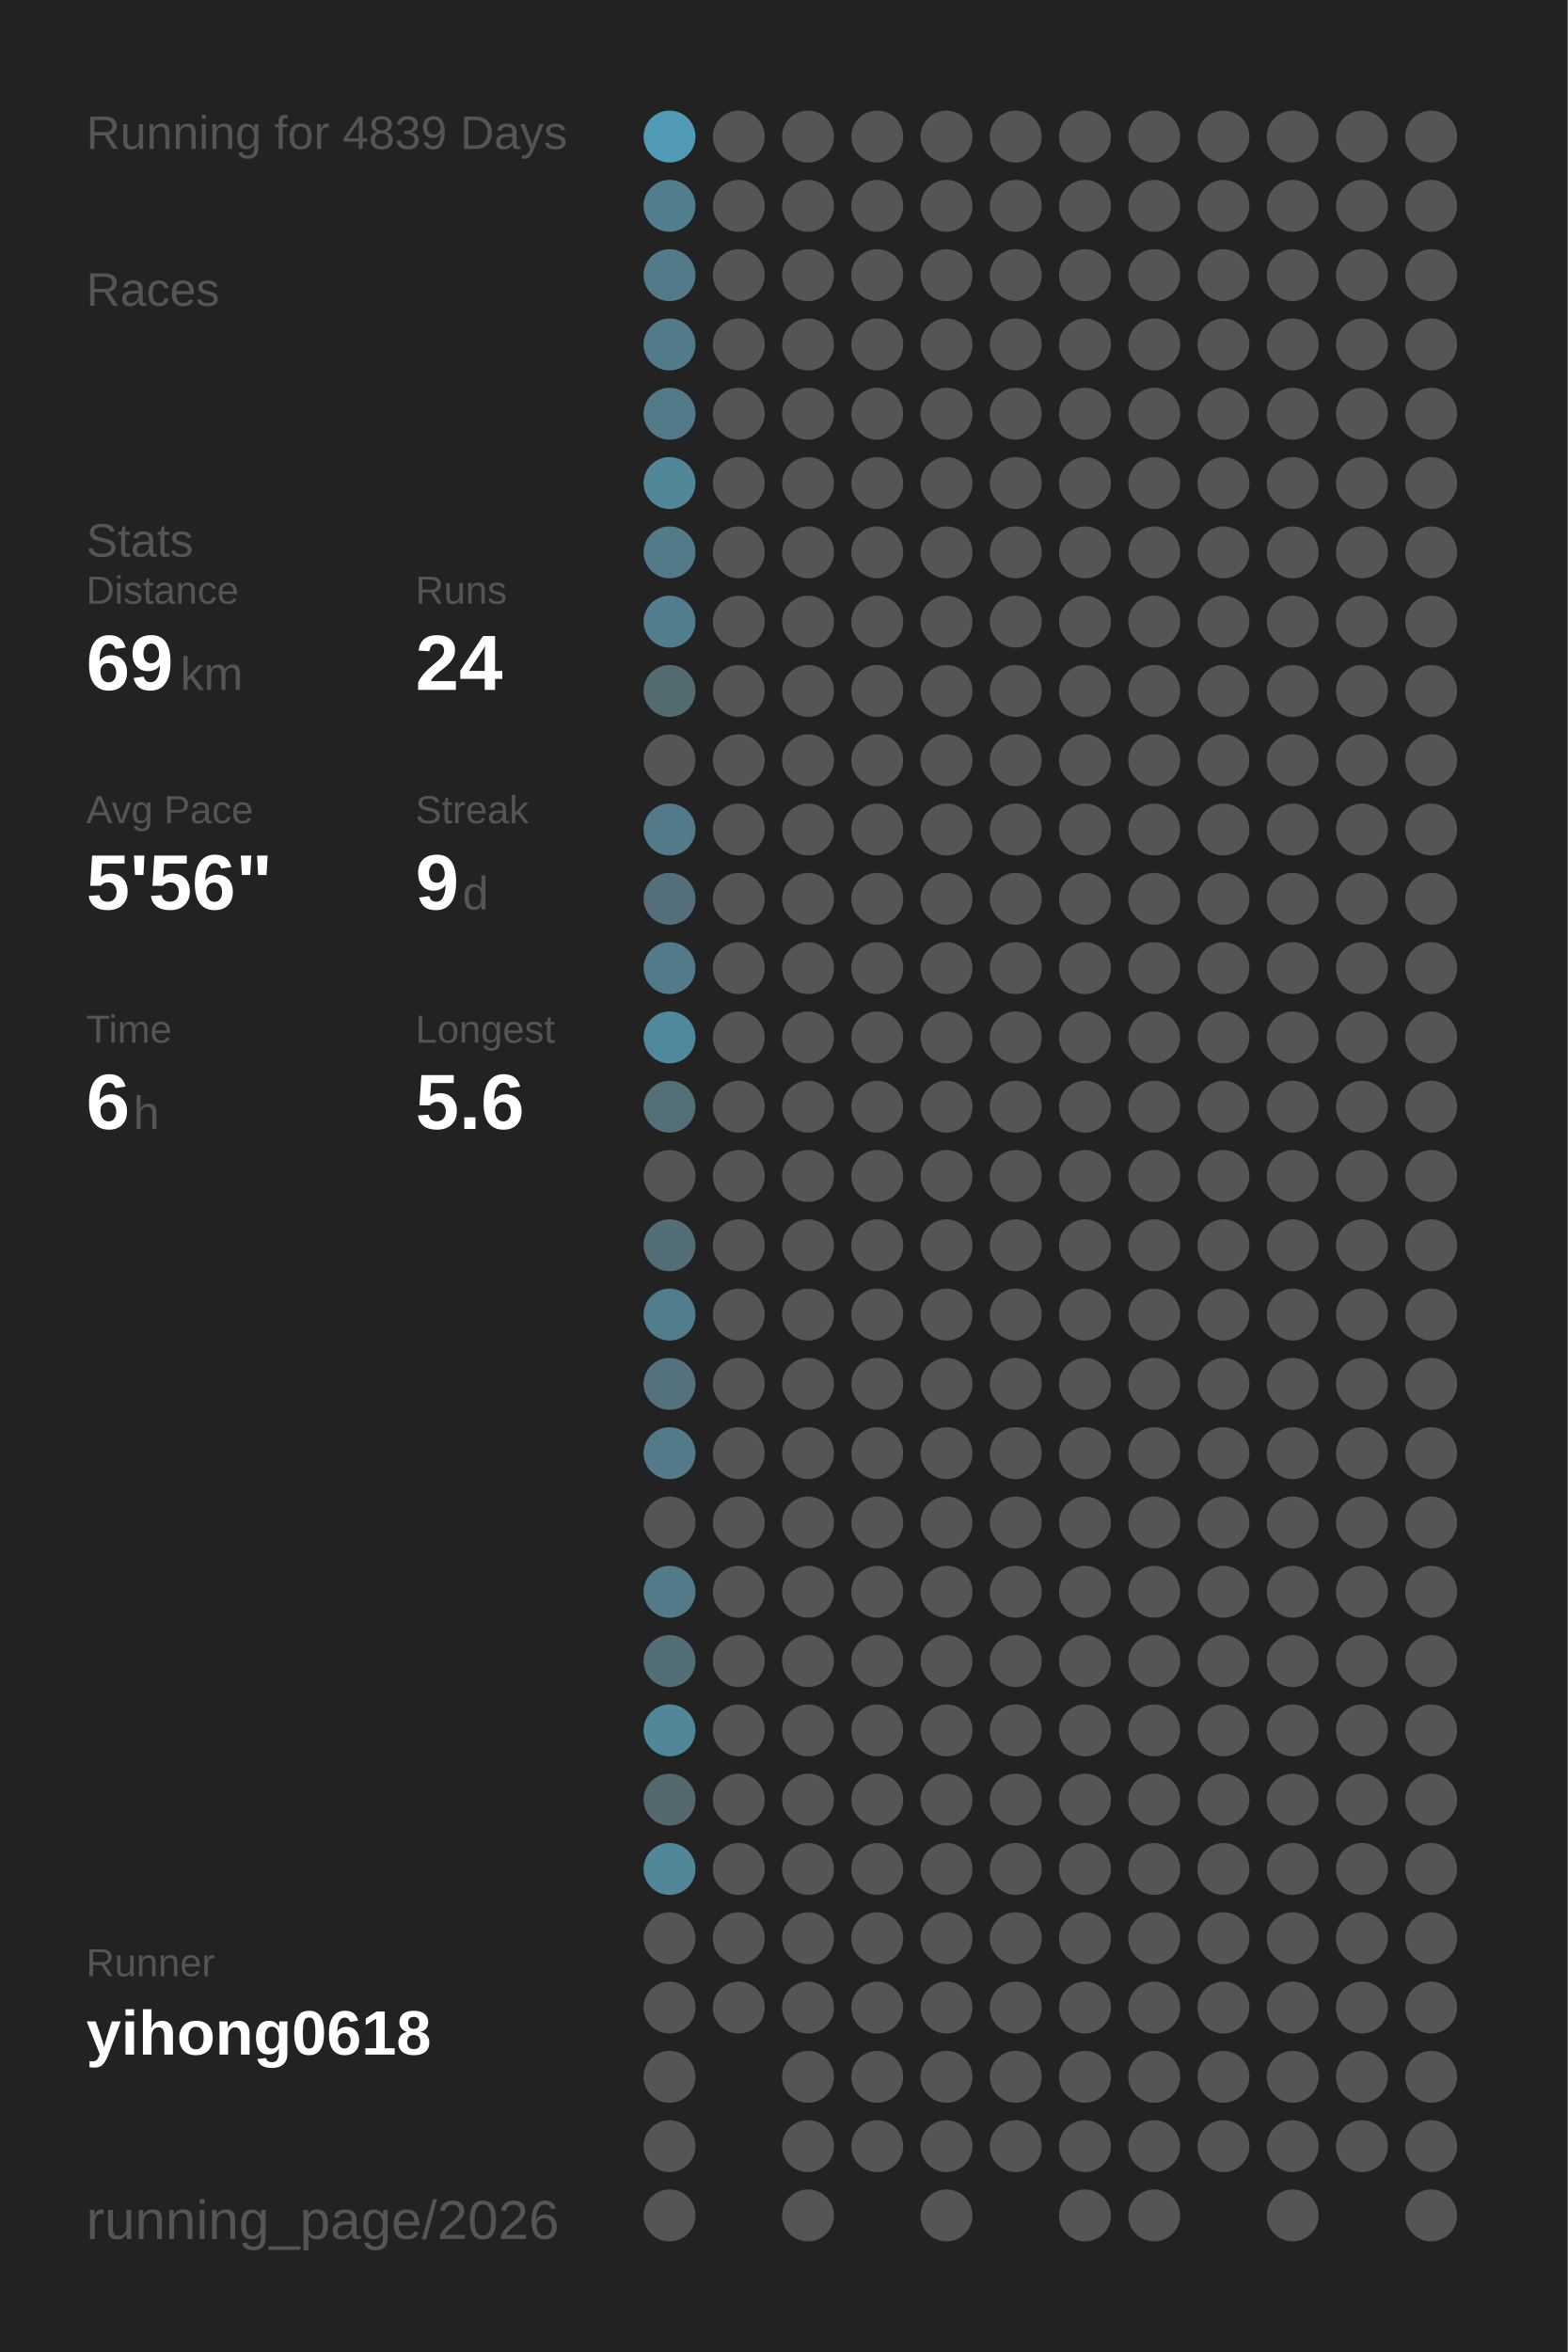
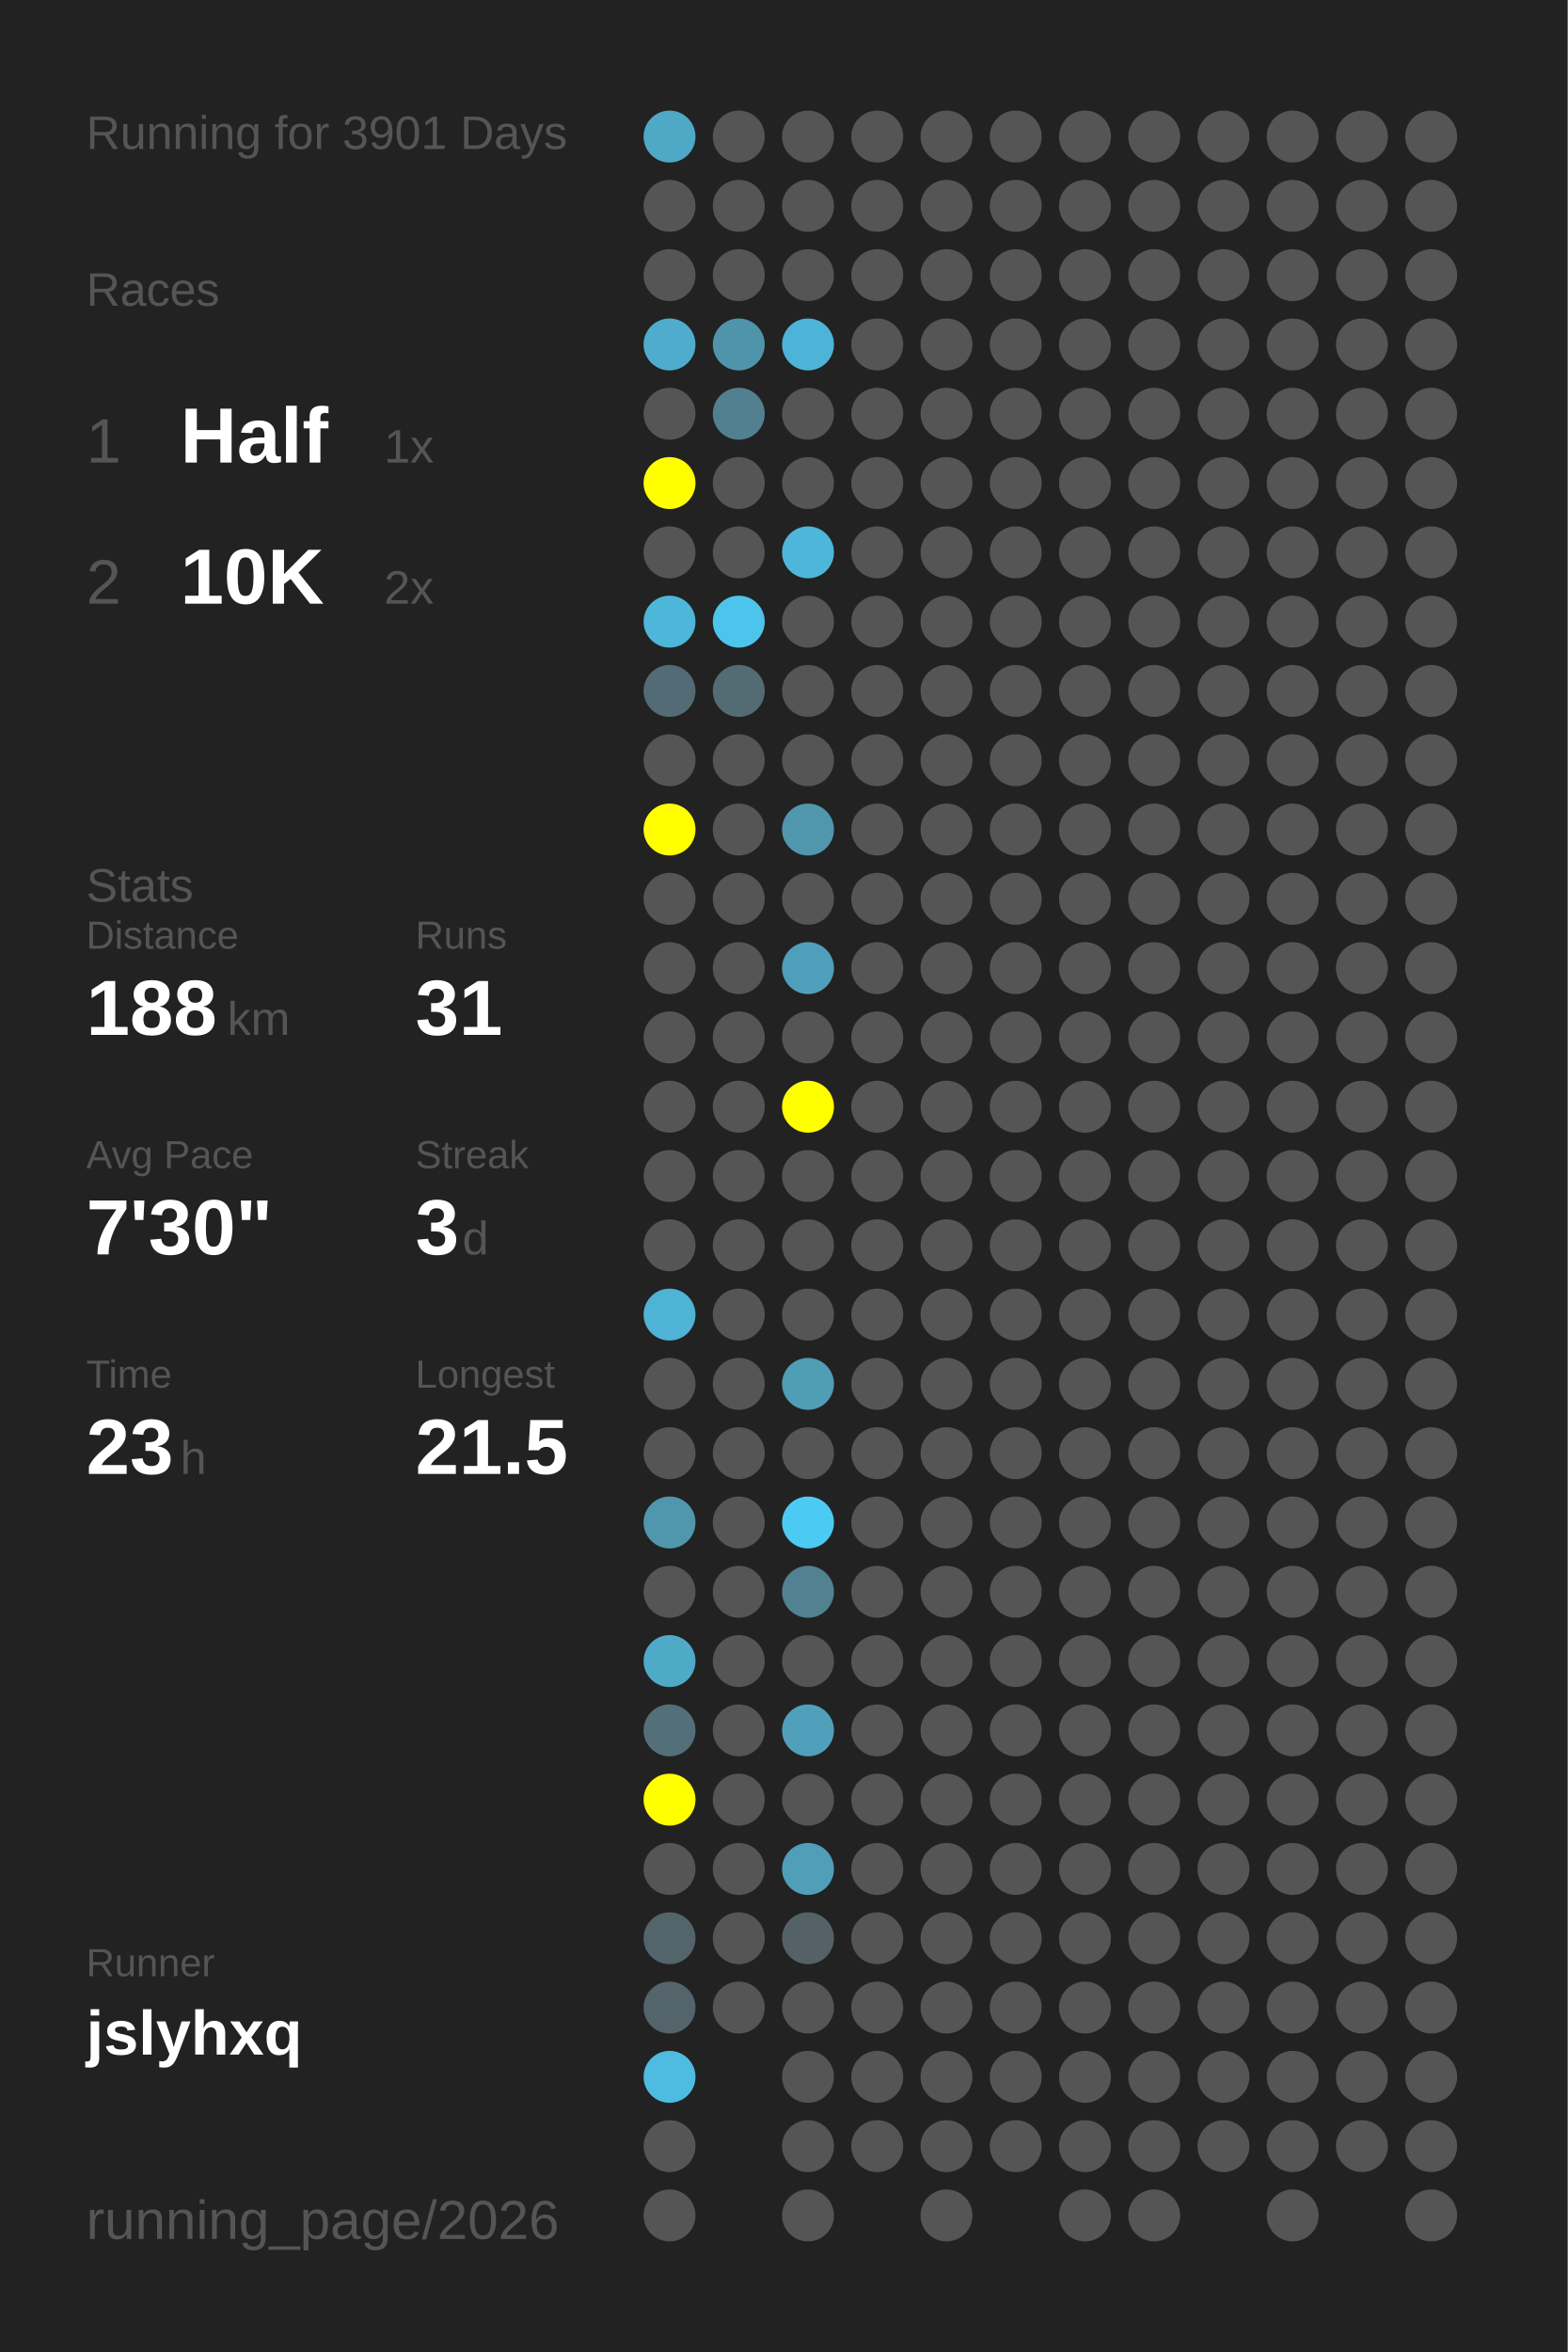
<svg xmlns="http://www.w3.org/2000/svg" baseProfile="full" height="300mm" version="1.1" viewBox="0,0,200,300" width="200mm">
  <defs />
  <rect fill="#222222" height="300" width="200" x="0" y="0" />
-   <text fill="#555555" style="font-size:6px; font-family:Arial;" x="11" y="19">Running for 4839 Days</text>
+   <text fill="#555555" style="font-size:6px; font-family:Arial;" x="11" y="19">Running for 3901 Days</text>
  <text fill="#555555" style="font-size:6px; font-family:Arial;" x="11" y="39">Races</text>
-   <text fill="#555555" style="font-size:6px; font-family:Arial;" x="11" y="71">Stats</text>
-   <text fill="#555555" style="font-size:5px; font-family:Arial;" x="11" y="77">Distance</text>
-   <text fill="#FFFFFF" style="font-size:10px; font-family:Arial; font-weight:bold;" x="11" y="88">69</text>
-   <text fill="#555555" style="font-size:6px; font-family:Arial;" x="23" y="88">km</text>
-   <text fill="#555555" style="font-size:5px; font-family:Arial;" x="53" y="77">Runs</text>
-   <text fill="#FFFFFF" style="font-size:10px; font-family:Arial; font-weight:bold;" x="53" y="88">24</text>
-   <text fill="#555555" style="font-size:5px; font-family:Arial;" x="11" y="105">Avg Pace</text>
-   <text fill="#FFFFFF" style="font-size:10px; font-family:Arial; font-weight:bold;" x="11" y="116">5'56"</text>
-   <text fill="#555555" style="font-size:5px; font-family:Arial;" x="53" y="105">Streak</text>
-   <text fill="#FFFFFF" style="font-size:10px; font-family:Arial; font-weight:bold;" x="53" y="116">9</text>
-   <text fill="#555555" style="font-size:6px; font-family:Arial;" x="59" y="116">d</text>
-   <text fill="#555555" style="font-size:5px; font-family:Arial;" x="11" y="133">Time</text>
-   <text fill="#FFFFFF" style="font-size:10px; font-family:Arial; font-weight:bold;" x="11" y="144">6</text>
-   <text fill="#555555" style="font-size:6px; font-family:Arial;" x="17" y="144">h</text>
-   <text fill="#555555" style="font-size:5px; font-family:Arial;" x="53" y="133">Longest</text>
-   <text fill="#FFFFFF" style="font-size:10px; font-family:Arial; font-weight:bold;" x="53" y="144">5.6</text>
+   <text fill="#555555" style="font-size:8px; font-family:Arial;" x="11" y="59">1</text>
+   <text fill="#FFFFFF" style="font-size:10px; font-family:Arial; font-weight:bold;" x="23" y="59">Half</text>
+   <text fill="#555555" style="font-size:6px; font-family:Arial;" x="49" y="59">1x</text>
+   <text fill="#555555" style="font-size:8px; font-family:Arial;" x="11" y="77">2</text>
+   <text fill="#FFFFFF" style="font-size:10px; font-family:Arial; font-weight:bold;" x="23" y="77">10K</text>
+   <text fill="#555555" style="font-size:6px; font-family:Arial;" x="49" y="77">2x</text>
+   <text fill="#555555" style="font-size:6px; font-family:Arial;" x="11" y="115">Stats</text>
+   <text fill="#555555" style="font-size:5px; font-family:Arial;" x="11" y="121">Distance</text>
+   <text fill="#FFFFFF" style="font-size:10px; font-family:Arial; font-weight:bold;" x="11" y="132">188</text>
+   <text fill="#555555" style="font-size:6px; font-family:Arial;" x="29" y="132">km</text>
+   <text fill="#555555" style="font-size:5px; font-family:Arial;" x="53" y="121">Runs</text>
+   <text fill="#FFFFFF" style="font-size:10px; font-family:Arial; font-weight:bold;" x="53" y="132">31</text>
+   <text fill="#555555" style="font-size:5px; font-family:Arial;" x="11" y="149">Avg Pace</text>
+   <text fill="#FFFFFF" style="font-size:10px; font-family:Arial; font-weight:bold;" x="11" y="160">7'30"</text>
+   <text fill="#555555" style="font-size:5px; font-family:Arial;" x="53" y="149">Streak</text>
+   <text fill="#FFFFFF" style="font-size:10px; font-family:Arial; font-weight:bold;" x="53" y="160">3</text>
+   <text fill="#555555" style="font-size:6px; font-family:Arial;" x="59" y="160">d</text>
+   <text fill="#555555" style="font-size:5px; font-family:Arial;" x="11" y="177">Time</text>
+   <text fill="#FFFFFF" style="font-size:10px; font-family:Arial; font-weight:bold;" x="11" y="188">23</text>
+   <text fill="#555555" style="font-size:6px; font-family:Arial;" x="23" y="188">h</text>
+   <text fill="#555555" style="font-size:5px; font-family:Arial;" x="53" y="177">Longest</text>
+   <text fill="#FFFFFF" style="font-size:10px; font-family:Arial; font-weight:bold;" x="53" y="188">21.5</text>
  <text fill="#555555" style="font-size:5px; font-family:Arial;" x="11" y="252.065">Runner</text>
-   <text fill="#FFFFFF" style="font-size:8px; font-family:Arial; font-weight:bold;" x="11" y="262.065">yihong0618</text>
+   <text fill="#FFFFFF" style="font-size:8px; font-family:Arial; font-weight:bold;" x="11" y="262.065">jslyhxq</text>
  <text fill="#555555" style="font-size:7px; font-family:Arial;" x="11" y="285.581">running_page/2026</text>
-   <circle cx="85.417" cy="17.419" fill="#509ab3" r="3.312" />
-   <circle cx="85.417" cy="26.258" fill="#527f8e" r="3.312" />
-   <circle cx="85.417" cy="35.097" fill="#527a88" r="3.312" />
-   <circle cx="85.417" cy="43.935" fill="#527a88" r="3.312" />
-   <circle cx="85.417" cy="52.774" fill="#527a88" r="3.312" />
-   <circle cx="85.417" cy="61.613" fill="#518799" r="3.312" />
-   <circle cx="85.417" cy="70.452" fill="#527a88" r="3.312" />
-   <circle cx="85.417" cy="79.29" fill="#527d8c" r="3.312" />
-   <circle cx="85.417" cy="88.129" fill="#536a71" r="3.312" />
+   <circle cx="85.417" cy="17.419" fill="#4fa8c6" r="3.312" />
+   <circle cx="85.417" cy="26.258" fill="#555555" r="3.312" />
+   <circle cx="85.417" cy="35.097" fill="#555555" r="3.312" />
+   <circle cx="85.417" cy="43.935" fill="#4faccc" r="3.312" />
+   <circle cx="85.417" cy="52.774" fill="#555555" r="3.312" />
+   <circle cx="85.417" cy="61.613" fill="#FFFF00" r="3.312" />
+   <circle cx="85.417" cy="70.452" fill="#555555" r="3.312" />
+   <circle cx="85.417" cy="79.29" fill="#4eb6d9" r="3.312" />
+   <circle cx="85.417" cy="88.129" fill="#536b74" r="3.312" />
  <circle cx="85.417" cy="96.968" fill="#555555" r="3.312" />
-   <circle cx="85.417" cy="105.806" fill="#527a88" r="3.312" />
-   <circle cx="85.417" cy="114.645" fill="#536f79" r="3.312" />
-   <circle cx="85.417" cy="123.484" fill="#527a88" r="3.312" />
-   <circle cx="85.417" cy="132.323" fill="#51899c" r="3.312" />
-   <circle cx="85.417" cy="141.161" fill="#536f78" r="3.312" />
+   <circle cx="85.417" cy="105.806" fill="#FFFF00" r="3.312" />
+   <circle cx="85.417" cy="114.645" fill="#555555" r="3.312" />
+   <circle cx="85.417" cy="123.484" fill="#555555" r="3.312" />
+   <circle cx="85.417" cy="132.323" fill="#555555" r="3.312" />
+   <circle cx="85.417" cy="141.161" fill="#555555" r="3.312" />
  <circle cx="85.417" cy="150" fill="#555555" r="3.312" />
-   <circle cx="85.417" cy="158.839" fill="#536e77" r="3.312" />
-   <circle cx="85.417" cy="167.677" fill="#527d8c" r="3.312" />
-   <circle cx="85.417" cy="176.516" fill="#53727d" r="3.312" />
-   <circle cx="85.417" cy="185.355" fill="#527a88" r="3.312" />
-   <circle cx="85.417" cy="194.194" fill="#555555" r="3.312" />
-   <circle cx="85.417" cy="203.032" fill="#527a88" r="3.312" />
-   <circle cx="85.417" cy="211.871" fill="#536e77" r="3.312" />
-   <circle cx="85.417" cy="220.71" fill="#518799" r="3.312" />
-   <circle cx="85.417" cy="229.548" fill="#53686f" r="3.312" />
-   <circle cx="85.417" cy="238.387" fill="#518799" r="3.312" />
-   <circle cx="85.417" cy="247.226" fill="#555555" r="3.312" />
-   <circle cx="85.417" cy="256.065" fill="#555555" r="3.312" />
-   <circle cx="85.417" cy="264.903" fill="#555555" r="3.312" />
+   <circle cx="85.417" cy="158.839" fill="#555555" r="3.312" />
+   <circle cx="85.417" cy="167.677" fill="#4eb3d4" r="3.312" />
+   <circle cx="85.417" cy="176.516" fill="#555555" r="3.312" />
+   <circle cx="85.417" cy="185.355" fill="#555555" r="3.312" />
+   <circle cx="85.417" cy="194.194" fill="#5096ad" r="3.312" />
+   <circle cx="85.417" cy="203.032" fill="#555555" r="3.312" />
+   <circle cx="85.417" cy="211.871" fill="#4faac8" r="3.312" />
+   <circle cx="85.417" cy="220.71" fill="#536f79" r="3.312" />
+   <circle cx="85.417" cy="229.548" fill="#FFFF00" r="3.312" />
+   <circle cx="85.417" cy="238.387" fill="#555555" r="3.312" />
+   <circle cx="85.417" cy="247.226" fill="#53646a" r="3.312" />
+   <circle cx="85.417" cy="256.065" fill="#53656b" r="3.312" />
+   <circle cx="85.417" cy="264.903" fill="#4ebce1" r="3.312" />
  <circle cx="85.417" cy="273.742" fill="#555555" r="3.312" />
  <circle cx="85.417" cy="282.581" fill="#555555" r="3.312" />
  <circle cx="94.25" cy="17.419" fill="#555555" r="3.312" />
  <circle cx="94.25" cy="26.258" fill="#555555" r="3.312" />
  <circle cx="94.25" cy="35.097" fill="#555555" r="3.312" />
-   <circle cx="94.25" cy="43.935" fill="#555555" r="3.312" />
-   <circle cx="94.25" cy="52.774" fill="#555555" r="3.312" />
+   <circle cx="94.25" cy="43.935" fill="#5094ab" r="3.312" />
+   <circle cx="94.25" cy="52.774" fill="#528090" r="3.312" />
  <circle cx="94.25" cy="61.613" fill="#555555" r="3.312" />
  <circle cx="94.25" cy="70.452" fill="#555555" r="3.312" />
-   <circle cx="94.25" cy="79.29" fill="#555555" r="3.312" />
-   <circle cx="94.25" cy="88.129" fill="#555555" r="3.312" />
+   <circle cx="94.25" cy="79.29" fill="#4dc4ec" r="3.312" />
+   <circle cx="94.25" cy="88.129" fill="#536c74" r="3.312" />
  <circle cx="94.25" cy="96.968" fill="#555555" r="3.312" />
  <circle cx="94.25" cy="105.806" fill="#555555" r="3.312" />
  <circle cx="94.25" cy="114.645" fill="#555555" r="3.312" />
  <circle cx="94.25" cy="123.484" fill="#555555" r="3.312" />
  <circle cx="94.25" cy="132.323" fill="#555555" r="3.312" />
  <circle cx="94.25" cy="141.161" fill="#555555" r="3.312" />
  <circle cx="94.25" cy="150" fill="#555555" r="3.312" />
  <circle cx="94.25" cy="158.839" fill="#555555" r="3.312" />
  <circle cx="94.25" cy="167.677" fill="#555555" r="3.312" />
  <circle cx="94.25" cy="176.516" fill="#555555" r="3.312" />
  <circle cx="94.25" cy="185.355" fill="#555555" r="3.312" />
  <circle cx="94.25" cy="194.194" fill="#555555" r="3.312" />
  <circle cx="94.25" cy="203.032" fill="#555555" r="3.312" />
  <circle cx="94.25" cy="211.871" fill="#555555" r="3.312" />
  <circle cx="94.25" cy="220.71" fill="#555555" r="3.312" />
  <circle cx="94.25" cy="229.548" fill="#555555" r="3.312" />
  <circle cx="94.25" cy="238.387" fill="#555555" r="3.312" />
  <circle cx="94.25" cy="247.226" fill="#555555" r="3.312" />
  <circle cx="94.25" cy="256.065" fill="#555555" r="3.312" />
  <circle cx="103.083" cy="17.419" fill="#555555" r="3.312" />
  <circle cx="103.083" cy="26.258" fill="#555555" r="3.312" />
  <circle cx="103.083" cy="35.097" fill="#555555" r="3.312" />
-   <circle cx="103.083" cy="43.935" fill="#555555" r="3.312" />
+   <circle cx="103.083" cy="43.935" fill="#4eb4d7" r="3.312" />
  <circle cx="103.083" cy="52.774" fill="#555555" r="3.312" />
  <circle cx="103.083" cy="61.613" fill="#555555" r="3.312" />
-   <circle cx="103.083" cy="70.452" fill="#555555" r="3.312" />
+   <circle cx="103.083" cy="70.452" fill="#4eb6d9" r="3.312" />
  <circle cx="103.083" cy="79.29" fill="#555555" r="3.312" />
  <circle cx="103.083" cy="88.129" fill="#555555" r="3.312" />
  <circle cx="103.083" cy="96.968" fill="#555555" r="3.312" />
-   <circle cx="103.083" cy="105.806" fill="#555555" r="3.312" />
+   <circle cx="103.083" cy="105.806" fill="#5096ad" r="3.312" />
  <circle cx="103.083" cy="114.645" fill="#555555" r="3.312" />
-   <circle cx="103.083" cy="123.484" fill="#555555" r="3.312" />
+   <circle cx="103.083" cy="123.484" fill="#509fba" r="3.312" />
  <circle cx="103.083" cy="132.323" fill="#555555" r="3.312" />
-   <circle cx="103.083" cy="141.161" fill="#555555" r="3.312" />
+   <circle cx="103.083" cy="141.161" fill="#FFFF00" r="3.312" />
  <circle cx="103.083" cy="150" fill="#555555" r="3.312" />
  <circle cx="103.083" cy="158.839" fill="#555555" r="3.312" />
  <circle cx="103.083" cy="167.677" fill="#555555" r="3.312" />
-   <circle cx="103.083" cy="176.516" fill="#555555" r="3.312" />
+   <circle cx="103.083" cy="176.516" fill="#509db6" r="3.312" />
  <circle cx="103.083" cy="185.355" fill="#555555" r="3.312" />
-   <circle cx="103.083" cy="194.194" fill="#555555" r="3.312" />
-   <circle cx="103.083" cy="203.032" fill="#555555" r="3.312" />
+   <circle cx="103.083" cy="194.194" fill="#4dcaf4" r="3.312" />
+   <circle cx="103.083" cy="203.032" fill="#528191" r="3.312" />
  <circle cx="103.083" cy="211.871" fill="#555555" r="3.312" />
-   <circle cx="103.083" cy="220.71" fill="#555555" r="3.312" />
+   <circle cx="103.083" cy="220.71" fill="#50a0bc" r="3.312" />
  <circle cx="103.083" cy="229.548" fill="#555555" r="3.312" />
-   <circle cx="103.083" cy="238.387" fill="#555555" r="3.312" />
-   <circle cx="103.083" cy="247.226" fill="#555555" r="3.312" />
+   <circle cx="103.083" cy="238.387" fill="#509eb8" r="3.312" />
+   <circle cx="103.083" cy="247.226" fill="#546166" r="3.312" />
  <circle cx="103.083" cy="256.065" fill="#555555" r="3.312" />
  <circle cx="103.083" cy="264.903" fill="#555555" r="3.312" />
  <circle cx="103.083" cy="273.742" fill="#555555" r="3.312" />
  <circle cx="103.083" cy="282.581" fill="#555555" r="3.312" />
  <circle cx="111.917" cy="17.419" fill="#555555" r="3.312" />
  <circle cx="111.917" cy="26.258" fill="#555555" r="3.312" />
  <circle cx="111.917" cy="35.097" fill="#555555" r="3.312" />
  <circle cx="111.917" cy="43.935" fill="#555555" r="3.312" />
  <circle cx="111.917" cy="52.774" fill="#555555" r="3.312" />
  <circle cx="111.917" cy="61.613" fill="#555555" r="3.312" />
  <circle cx="111.917" cy="70.452" fill="#555555" r="3.312" />
  <circle cx="111.917" cy="79.29" fill="#555555" r="3.312" />
  <circle cx="111.917" cy="88.129" fill="#555555" r="3.312" />
  <circle cx="111.917" cy="96.968" fill="#555555" r="3.312" />
  <circle cx="111.917" cy="105.806" fill="#555555" r="3.312" />
  <circle cx="111.917" cy="114.645" fill="#555555" r="3.312" />
  <circle cx="111.917" cy="123.484" fill="#555555" r="3.312" />
  <circle cx="111.917" cy="132.323" fill="#555555" r="3.312" />
  <circle cx="111.917" cy="141.161" fill="#555555" r="3.312" />
  <circle cx="111.917" cy="150" fill="#555555" r="3.312" />
  <circle cx="111.917" cy="158.839" fill="#555555" r="3.312" />
  <circle cx="111.917" cy="167.677" fill="#555555" r="3.312" />
  <circle cx="111.917" cy="176.516" fill="#555555" r="3.312" />
  <circle cx="111.917" cy="185.355" fill="#555555" r="3.312" />
  <circle cx="111.917" cy="194.194" fill="#555555" r="3.312" />
  <circle cx="111.917" cy="203.032" fill="#555555" r="3.312" />
  <circle cx="111.917" cy="211.871" fill="#555555" r="3.312" />
  <circle cx="111.917" cy="220.71" fill="#555555" r="3.312" />
  <circle cx="111.917" cy="229.548" fill="#555555" r="3.312" />
  <circle cx="111.917" cy="238.387" fill="#555555" r="3.312" />
  <circle cx="111.917" cy="247.226" fill="#555555" r="3.312" />
  <circle cx="111.917" cy="256.065" fill="#555555" r="3.312" />
  <circle cx="111.917" cy="264.903" fill="#555555" r="3.312" />
  <circle cx="111.917" cy="273.742" fill="#555555" r="3.312" />
  <circle cx="120.75" cy="17.419" fill="#555555" r="3.312" />
  <circle cx="120.75" cy="26.258" fill="#555555" r="3.312" />
  <circle cx="120.75" cy="35.097" fill="#555555" r="3.312" />
  <circle cx="120.75" cy="43.935" fill="#555555" r="3.312" />
  <circle cx="120.75" cy="52.774" fill="#555555" r="3.312" />
  <circle cx="120.75" cy="61.613" fill="#555555" r="3.312" />
  <circle cx="120.75" cy="70.452" fill="#555555" r="3.312" />
  <circle cx="120.75" cy="79.29" fill="#555555" r="3.312" />
  <circle cx="120.75" cy="88.129" fill="#555555" r="3.312" />
  <circle cx="120.75" cy="96.968" fill="#555555" r="3.312" />
  <circle cx="120.75" cy="105.806" fill="#555555" r="3.312" />
  <circle cx="120.75" cy="114.645" fill="#555555" r="3.312" />
  <circle cx="120.75" cy="123.484" fill="#555555" r="3.312" />
  <circle cx="120.75" cy="132.323" fill="#555555" r="3.312" />
  <circle cx="120.75" cy="141.161" fill="#555555" r="3.312" />
  <circle cx="120.75" cy="150" fill="#555555" r="3.312" />
  <circle cx="120.75" cy="158.839" fill="#555555" r="3.312" />
  <circle cx="120.75" cy="167.677" fill="#555555" r="3.312" />
  <circle cx="120.75" cy="176.516" fill="#555555" r="3.312" />
  <circle cx="120.75" cy="185.355" fill="#555555" r="3.312" />
  <circle cx="120.75" cy="194.194" fill="#555555" r="3.312" />
  <circle cx="120.75" cy="203.032" fill="#555555" r="3.312" />
  <circle cx="120.75" cy="211.871" fill="#555555" r="3.312" />
  <circle cx="120.75" cy="220.71" fill="#555555" r="3.312" />
  <circle cx="120.75" cy="229.548" fill="#555555" r="3.312" />
  <circle cx="120.75" cy="238.387" fill="#555555" r="3.312" />
  <circle cx="120.75" cy="247.226" fill="#555555" r="3.312" />
  <circle cx="120.75" cy="256.065" fill="#555555" r="3.312" />
  <circle cx="120.75" cy="264.903" fill="#555555" r="3.312" />
  <circle cx="120.75" cy="273.742" fill="#555555" r="3.312" />
  <circle cx="120.75" cy="282.581" fill="#555555" r="3.312" />
  <circle cx="129.583" cy="17.419" fill="#555555" r="3.312" />
  <circle cx="129.583" cy="26.258" fill="#555555" r="3.312" />
  <circle cx="129.583" cy="35.097" fill="#555555" r="3.312" />
  <circle cx="129.583" cy="43.935" fill="#555555" r="3.312" />
  <circle cx="129.583" cy="52.774" fill="#555555" r="3.312" />
  <circle cx="129.583" cy="61.613" fill="#555555" r="3.312" />
  <circle cx="129.583" cy="70.452" fill="#555555" r="3.312" />
  <circle cx="129.583" cy="79.29" fill="#555555" r="3.312" />
  <circle cx="129.583" cy="88.129" fill="#555555" r="3.312" />
  <circle cx="129.583" cy="96.968" fill="#555555" r="3.312" />
  <circle cx="129.583" cy="105.806" fill="#555555" r="3.312" />
  <circle cx="129.583" cy="114.645" fill="#555555" r="3.312" />
  <circle cx="129.583" cy="123.484" fill="#555555" r="3.312" />
  <circle cx="129.583" cy="132.323" fill="#555555" r="3.312" />
  <circle cx="129.583" cy="141.161" fill="#555555" r="3.312" />
  <circle cx="129.583" cy="150" fill="#555555" r="3.312" />
  <circle cx="129.583" cy="158.839" fill="#555555" r="3.312" />
  <circle cx="129.583" cy="167.677" fill="#555555" r="3.312" />
  <circle cx="129.583" cy="176.516" fill="#555555" r="3.312" />
  <circle cx="129.583" cy="185.355" fill="#555555" r="3.312" />
  <circle cx="129.583" cy="194.194" fill="#555555" r="3.312" />
  <circle cx="129.583" cy="203.032" fill="#555555" r="3.312" />
  <circle cx="129.583" cy="211.871" fill="#555555" r="3.312" />
  <circle cx="129.583" cy="220.71" fill="#555555" r="3.312" />
  <circle cx="129.583" cy="229.548" fill="#555555" r="3.312" />
  <circle cx="129.583" cy="238.387" fill="#555555" r="3.312" />
  <circle cx="129.583" cy="247.226" fill="#555555" r="3.312" />
  <circle cx="129.583" cy="256.065" fill="#555555" r="3.312" />
  <circle cx="129.583" cy="264.903" fill="#555555" r="3.312" />
  <circle cx="129.583" cy="273.742" fill="#555555" r="3.312" />
  <circle cx="138.417" cy="17.419" fill="#555555" r="3.312" />
  <circle cx="138.417" cy="26.258" fill="#555555" r="3.312" />
  <circle cx="138.417" cy="35.097" fill="#555555" r="3.312" />
  <circle cx="138.417" cy="43.935" fill="#555555" r="3.312" />
  <circle cx="138.417" cy="52.774" fill="#555555" r="3.312" />
  <circle cx="138.417" cy="61.613" fill="#555555" r="3.312" />
  <circle cx="138.417" cy="70.452" fill="#555555" r="3.312" />
  <circle cx="138.417" cy="79.29" fill="#555555" r="3.312" />
  <circle cx="138.417" cy="88.129" fill="#555555" r="3.312" />
  <circle cx="138.417" cy="96.968" fill="#555555" r="3.312" />
  <circle cx="138.417" cy="105.806" fill="#555555" r="3.312" />
  <circle cx="138.417" cy="114.645" fill="#555555" r="3.312" />
  <circle cx="138.417" cy="123.484" fill="#555555" r="3.312" />
  <circle cx="138.417" cy="132.323" fill="#555555" r="3.312" />
  <circle cx="138.417" cy="141.161" fill="#555555" r="3.312" />
  <circle cx="138.417" cy="150" fill="#555555" r="3.312" />
  <circle cx="138.417" cy="158.839" fill="#555555" r="3.312" />
  <circle cx="138.417" cy="167.677" fill="#555555" r="3.312" />
  <circle cx="138.417" cy="176.516" fill="#555555" r="3.312" />
  <circle cx="138.417" cy="185.355" fill="#555555" r="3.312" />
  <circle cx="138.417" cy="194.194" fill="#555555" r="3.312" />
  <circle cx="138.417" cy="203.032" fill="#555555" r="3.312" />
  <circle cx="138.417" cy="211.871" fill="#555555" r="3.312" />
  <circle cx="138.417" cy="220.71" fill="#555555" r="3.312" />
  <circle cx="138.417" cy="229.548" fill="#555555" r="3.312" />
  <circle cx="138.417" cy="238.387" fill="#555555" r="3.312" />
  <circle cx="138.417" cy="247.226" fill="#555555" r="3.312" />
  <circle cx="138.417" cy="256.065" fill="#555555" r="3.312" />
  <circle cx="138.417" cy="264.903" fill="#555555" r="3.312" />
  <circle cx="138.417" cy="273.742" fill="#555555" r="3.312" />
  <circle cx="138.417" cy="282.581" fill="#555555" r="3.312" />
  <circle cx="147.25" cy="17.419" fill="#555555" r="3.312" />
  <circle cx="147.25" cy="26.258" fill="#555555" r="3.312" />
  <circle cx="147.25" cy="35.097" fill="#555555" r="3.312" />
  <circle cx="147.25" cy="43.935" fill="#555555" r="3.312" />
  <circle cx="147.25" cy="52.774" fill="#555555" r="3.312" />
  <circle cx="147.25" cy="61.613" fill="#555555" r="3.312" />
  <circle cx="147.25" cy="70.452" fill="#555555" r="3.312" />
  <circle cx="147.25" cy="79.29" fill="#555555" r="3.312" />
  <circle cx="147.25" cy="88.129" fill="#555555" r="3.312" />
  <circle cx="147.25" cy="96.968" fill="#555555" r="3.312" />
  <circle cx="147.25" cy="105.806" fill="#555555" r="3.312" />
  <circle cx="147.25" cy="114.645" fill="#555555" r="3.312" />
  <circle cx="147.25" cy="123.484" fill="#555555" r="3.312" />
  <circle cx="147.25" cy="132.323" fill="#555555" r="3.312" />
  <circle cx="147.25" cy="141.161" fill="#555555" r="3.312" />
  <circle cx="147.25" cy="150" fill="#555555" r="3.312" />
  <circle cx="147.25" cy="158.839" fill="#555555" r="3.312" />
  <circle cx="147.25" cy="167.677" fill="#555555" r="3.312" />
  <circle cx="147.25" cy="176.516" fill="#555555" r="3.312" />
  <circle cx="147.25" cy="185.355" fill="#555555" r="3.312" />
  <circle cx="147.25" cy="194.194" fill="#555555" r="3.312" />
  <circle cx="147.25" cy="203.032" fill="#555555" r="3.312" />
  <circle cx="147.25" cy="211.871" fill="#555555" r="3.312" />
  <circle cx="147.25" cy="220.71" fill="#555555" r="3.312" />
  <circle cx="147.25" cy="229.548" fill="#555555" r="3.312" />
  <circle cx="147.25" cy="238.387" fill="#555555" r="3.312" />
  <circle cx="147.25" cy="247.226" fill="#555555" r="3.312" />
  <circle cx="147.25" cy="256.065" fill="#555555" r="3.312" />
  <circle cx="147.25" cy="264.903" fill="#555555" r="3.312" />
  <circle cx="147.25" cy="273.742" fill="#555555" r="3.312" />
  <circle cx="147.25" cy="282.581" fill="#555555" r="3.312" />
  <circle cx="156.083" cy="17.419" fill="#555555" r="3.312" />
  <circle cx="156.083" cy="26.258" fill="#555555" r="3.312" />
  <circle cx="156.083" cy="35.097" fill="#555555" r="3.312" />
  <circle cx="156.083" cy="43.935" fill="#555555" r="3.312" />
  <circle cx="156.083" cy="52.774" fill="#555555" r="3.312" />
  <circle cx="156.083" cy="61.613" fill="#555555" r="3.312" />
  <circle cx="156.083" cy="70.452" fill="#555555" r="3.312" />
  <circle cx="156.083" cy="79.29" fill="#555555" r="3.312" />
  <circle cx="156.083" cy="88.129" fill="#555555" r="3.312" />
  <circle cx="156.083" cy="96.968" fill="#555555" r="3.312" />
  <circle cx="156.083" cy="105.806" fill="#555555" r="3.312" />
  <circle cx="156.083" cy="114.645" fill="#555555" r="3.312" />
  <circle cx="156.083" cy="123.484" fill="#555555" r="3.312" />
  <circle cx="156.083" cy="132.323" fill="#555555" r="3.312" />
  <circle cx="156.083" cy="141.161" fill="#555555" r="3.312" />
  <circle cx="156.083" cy="150" fill="#555555" r="3.312" />
  <circle cx="156.083" cy="158.839" fill="#555555" r="3.312" />
  <circle cx="156.083" cy="167.677" fill="#555555" r="3.312" />
  <circle cx="156.083" cy="176.516" fill="#555555" r="3.312" />
  <circle cx="156.083" cy="185.355" fill="#555555" r="3.312" />
  <circle cx="156.083" cy="194.194" fill="#555555" r="3.312" />
  <circle cx="156.083" cy="203.032" fill="#555555" r="3.312" />
  <circle cx="156.083" cy="211.871" fill="#555555" r="3.312" />
  <circle cx="156.083" cy="220.71" fill="#555555" r="3.312" />
  <circle cx="156.083" cy="229.548" fill="#555555" r="3.312" />
  <circle cx="156.083" cy="238.387" fill="#555555" r="3.312" />
  <circle cx="156.083" cy="247.226" fill="#555555" r="3.312" />
  <circle cx="156.083" cy="256.065" fill="#555555" r="3.312" />
  <circle cx="156.083" cy="264.903" fill="#555555" r="3.312" />
  <circle cx="156.083" cy="273.742" fill="#555555" r="3.312" />
  <circle cx="164.917" cy="17.419" fill="#555555" r="3.312" />
  <circle cx="164.917" cy="26.258" fill="#555555" r="3.312" />
  <circle cx="164.917" cy="35.097" fill="#555555" r="3.312" />
  <circle cx="164.917" cy="43.935" fill="#555555" r="3.312" />
  <circle cx="164.917" cy="52.774" fill="#555555" r="3.312" />
  <circle cx="164.917" cy="61.613" fill="#555555" r="3.312" />
  <circle cx="164.917" cy="70.452" fill="#555555" r="3.312" />
  <circle cx="164.917" cy="79.29" fill="#555555" r="3.312" />
  <circle cx="164.917" cy="88.129" fill="#555555" r="3.312" />
  <circle cx="164.917" cy="96.968" fill="#555555" r="3.312" />
  <circle cx="164.917" cy="105.806" fill="#555555" r="3.312" />
  <circle cx="164.917" cy="114.645" fill="#555555" r="3.312" />
  <circle cx="164.917" cy="123.484" fill="#555555" r="3.312" />
  <circle cx="164.917" cy="132.323" fill="#555555" r="3.312" />
  <circle cx="164.917" cy="141.161" fill="#555555" r="3.312" />
  <circle cx="164.917" cy="150" fill="#555555" r="3.312" />
  <circle cx="164.917" cy="158.839" fill="#555555" r="3.312" />
  <circle cx="164.917" cy="167.677" fill="#555555" r="3.312" />
  <circle cx="164.917" cy="176.516" fill="#555555" r="3.312" />
  <circle cx="164.917" cy="185.355" fill="#555555" r="3.312" />
  <circle cx="164.917" cy="194.194" fill="#555555" r="3.312" />
  <circle cx="164.917" cy="203.032" fill="#555555" r="3.312" />
  <circle cx="164.917" cy="211.871" fill="#555555" r="3.312" />
  <circle cx="164.917" cy="220.71" fill="#555555" r="3.312" />
  <circle cx="164.917" cy="229.548" fill="#555555" r="3.312" />
  <circle cx="164.917" cy="238.387" fill="#555555" r="3.312" />
  <circle cx="164.917" cy="247.226" fill="#555555" r="3.312" />
  <circle cx="164.917" cy="256.065" fill="#555555" r="3.312" />
  <circle cx="164.917" cy="264.903" fill="#555555" r="3.312" />
  <circle cx="164.917" cy="273.742" fill="#555555" r="3.312" />
  <circle cx="164.917" cy="282.581" fill="#555555" r="3.312" />
  <circle cx="173.75" cy="17.419" fill="#555555" r="3.312" />
  <circle cx="173.75" cy="26.258" fill="#555555" r="3.312" />
  <circle cx="173.75" cy="35.097" fill="#555555" r="3.312" />
  <circle cx="173.75" cy="43.935" fill="#555555" r="3.312" />
  <circle cx="173.75" cy="52.774" fill="#555555" r="3.312" />
  <circle cx="173.75" cy="61.613" fill="#555555" r="3.312" />
  <circle cx="173.75" cy="70.452" fill="#555555" r="3.312" />
  <circle cx="173.75" cy="79.29" fill="#555555" r="3.312" />
  <circle cx="173.75" cy="88.129" fill="#555555" r="3.312" />
  <circle cx="173.75" cy="96.968" fill="#555555" r="3.312" />
  <circle cx="173.75" cy="105.806" fill="#555555" r="3.312" />
  <circle cx="173.75" cy="114.645" fill="#555555" r="3.312" />
  <circle cx="173.75" cy="123.484" fill="#555555" r="3.312" />
  <circle cx="173.75" cy="132.323" fill="#555555" r="3.312" />
  <circle cx="173.75" cy="141.161" fill="#555555" r="3.312" />
  <circle cx="173.75" cy="150" fill="#555555" r="3.312" />
  <circle cx="173.75" cy="158.839" fill="#555555" r="3.312" />
  <circle cx="173.75" cy="167.677" fill="#555555" r="3.312" />
  <circle cx="173.75" cy="176.516" fill="#555555" r="3.312" />
  <circle cx="173.75" cy="185.355" fill="#555555" r="3.312" />
  <circle cx="173.75" cy="194.194" fill="#555555" r="3.312" />
  <circle cx="173.75" cy="203.032" fill="#555555" r="3.312" />
  <circle cx="173.75" cy="211.871" fill="#555555" r="3.312" />
  <circle cx="173.75" cy="220.71" fill="#555555" r="3.312" />
  <circle cx="173.75" cy="229.548" fill="#555555" r="3.312" />
  <circle cx="173.75" cy="238.387" fill="#555555" r="3.312" />
  <circle cx="173.75" cy="247.226" fill="#555555" r="3.312" />
  <circle cx="173.75" cy="256.065" fill="#555555" r="3.312" />
  <circle cx="173.75" cy="264.903" fill="#555555" r="3.312" />
  <circle cx="173.75" cy="273.742" fill="#555555" r="3.312" />
  <circle cx="182.583" cy="17.419" fill="#555555" r="3.312" />
  <circle cx="182.583" cy="26.258" fill="#555555" r="3.312" />
  <circle cx="182.583" cy="35.097" fill="#555555" r="3.312" />
  <circle cx="182.583" cy="43.935" fill="#555555" r="3.312" />
  <circle cx="182.583" cy="52.774" fill="#555555" r="3.312" />
  <circle cx="182.583" cy="61.613" fill="#555555" r="3.312" />
  <circle cx="182.583" cy="70.452" fill="#555555" r="3.312" />
  <circle cx="182.583" cy="79.29" fill="#555555" r="3.312" />
  <circle cx="182.583" cy="88.129" fill="#555555" r="3.312" />
  <circle cx="182.583" cy="96.968" fill="#555555" r="3.312" />
  <circle cx="182.583" cy="105.806" fill="#555555" r="3.312" />
  <circle cx="182.583" cy="114.645" fill="#555555" r="3.312" />
  <circle cx="182.583" cy="123.484" fill="#555555" r="3.312" />
  <circle cx="182.583" cy="132.323" fill="#555555" r="3.312" />
  <circle cx="182.583" cy="141.161" fill="#555555" r="3.312" />
  <circle cx="182.583" cy="150" fill="#555555" r="3.312" />
  <circle cx="182.583" cy="158.839" fill="#555555" r="3.312" />
  <circle cx="182.583" cy="167.677" fill="#555555" r="3.312" />
  <circle cx="182.583" cy="176.516" fill="#555555" r="3.312" />
  <circle cx="182.583" cy="185.355" fill="#555555" r="3.312" />
  <circle cx="182.583" cy="194.194" fill="#555555" r="3.312" />
  <circle cx="182.583" cy="203.032" fill="#555555" r="3.312" />
  <circle cx="182.583" cy="211.871" fill="#555555" r="3.312" />
  <circle cx="182.583" cy="220.71" fill="#555555" r="3.312" />
  <circle cx="182.583" cy="229.548" fill="#555555" r="3.312" />
  <circle cx="182.583" cy="238.387" fill="#555555" r="3.312" />
  <circle cx="182.583" cy="247.226" fill="#555555" r="3.312" />
  <circle cx="182.583" cy="256.065" fill="#555555" r="3.312" />
  <circle cx="182.583" cy="264.903" fill="#555555" r="3.312" />
  <circle cx="182.583" cy="273.742" fill="#555555" r="3.312" />
  <circle cx="182.583" cy="282.581" fill="#555555" r="3.312" />
</svg>
